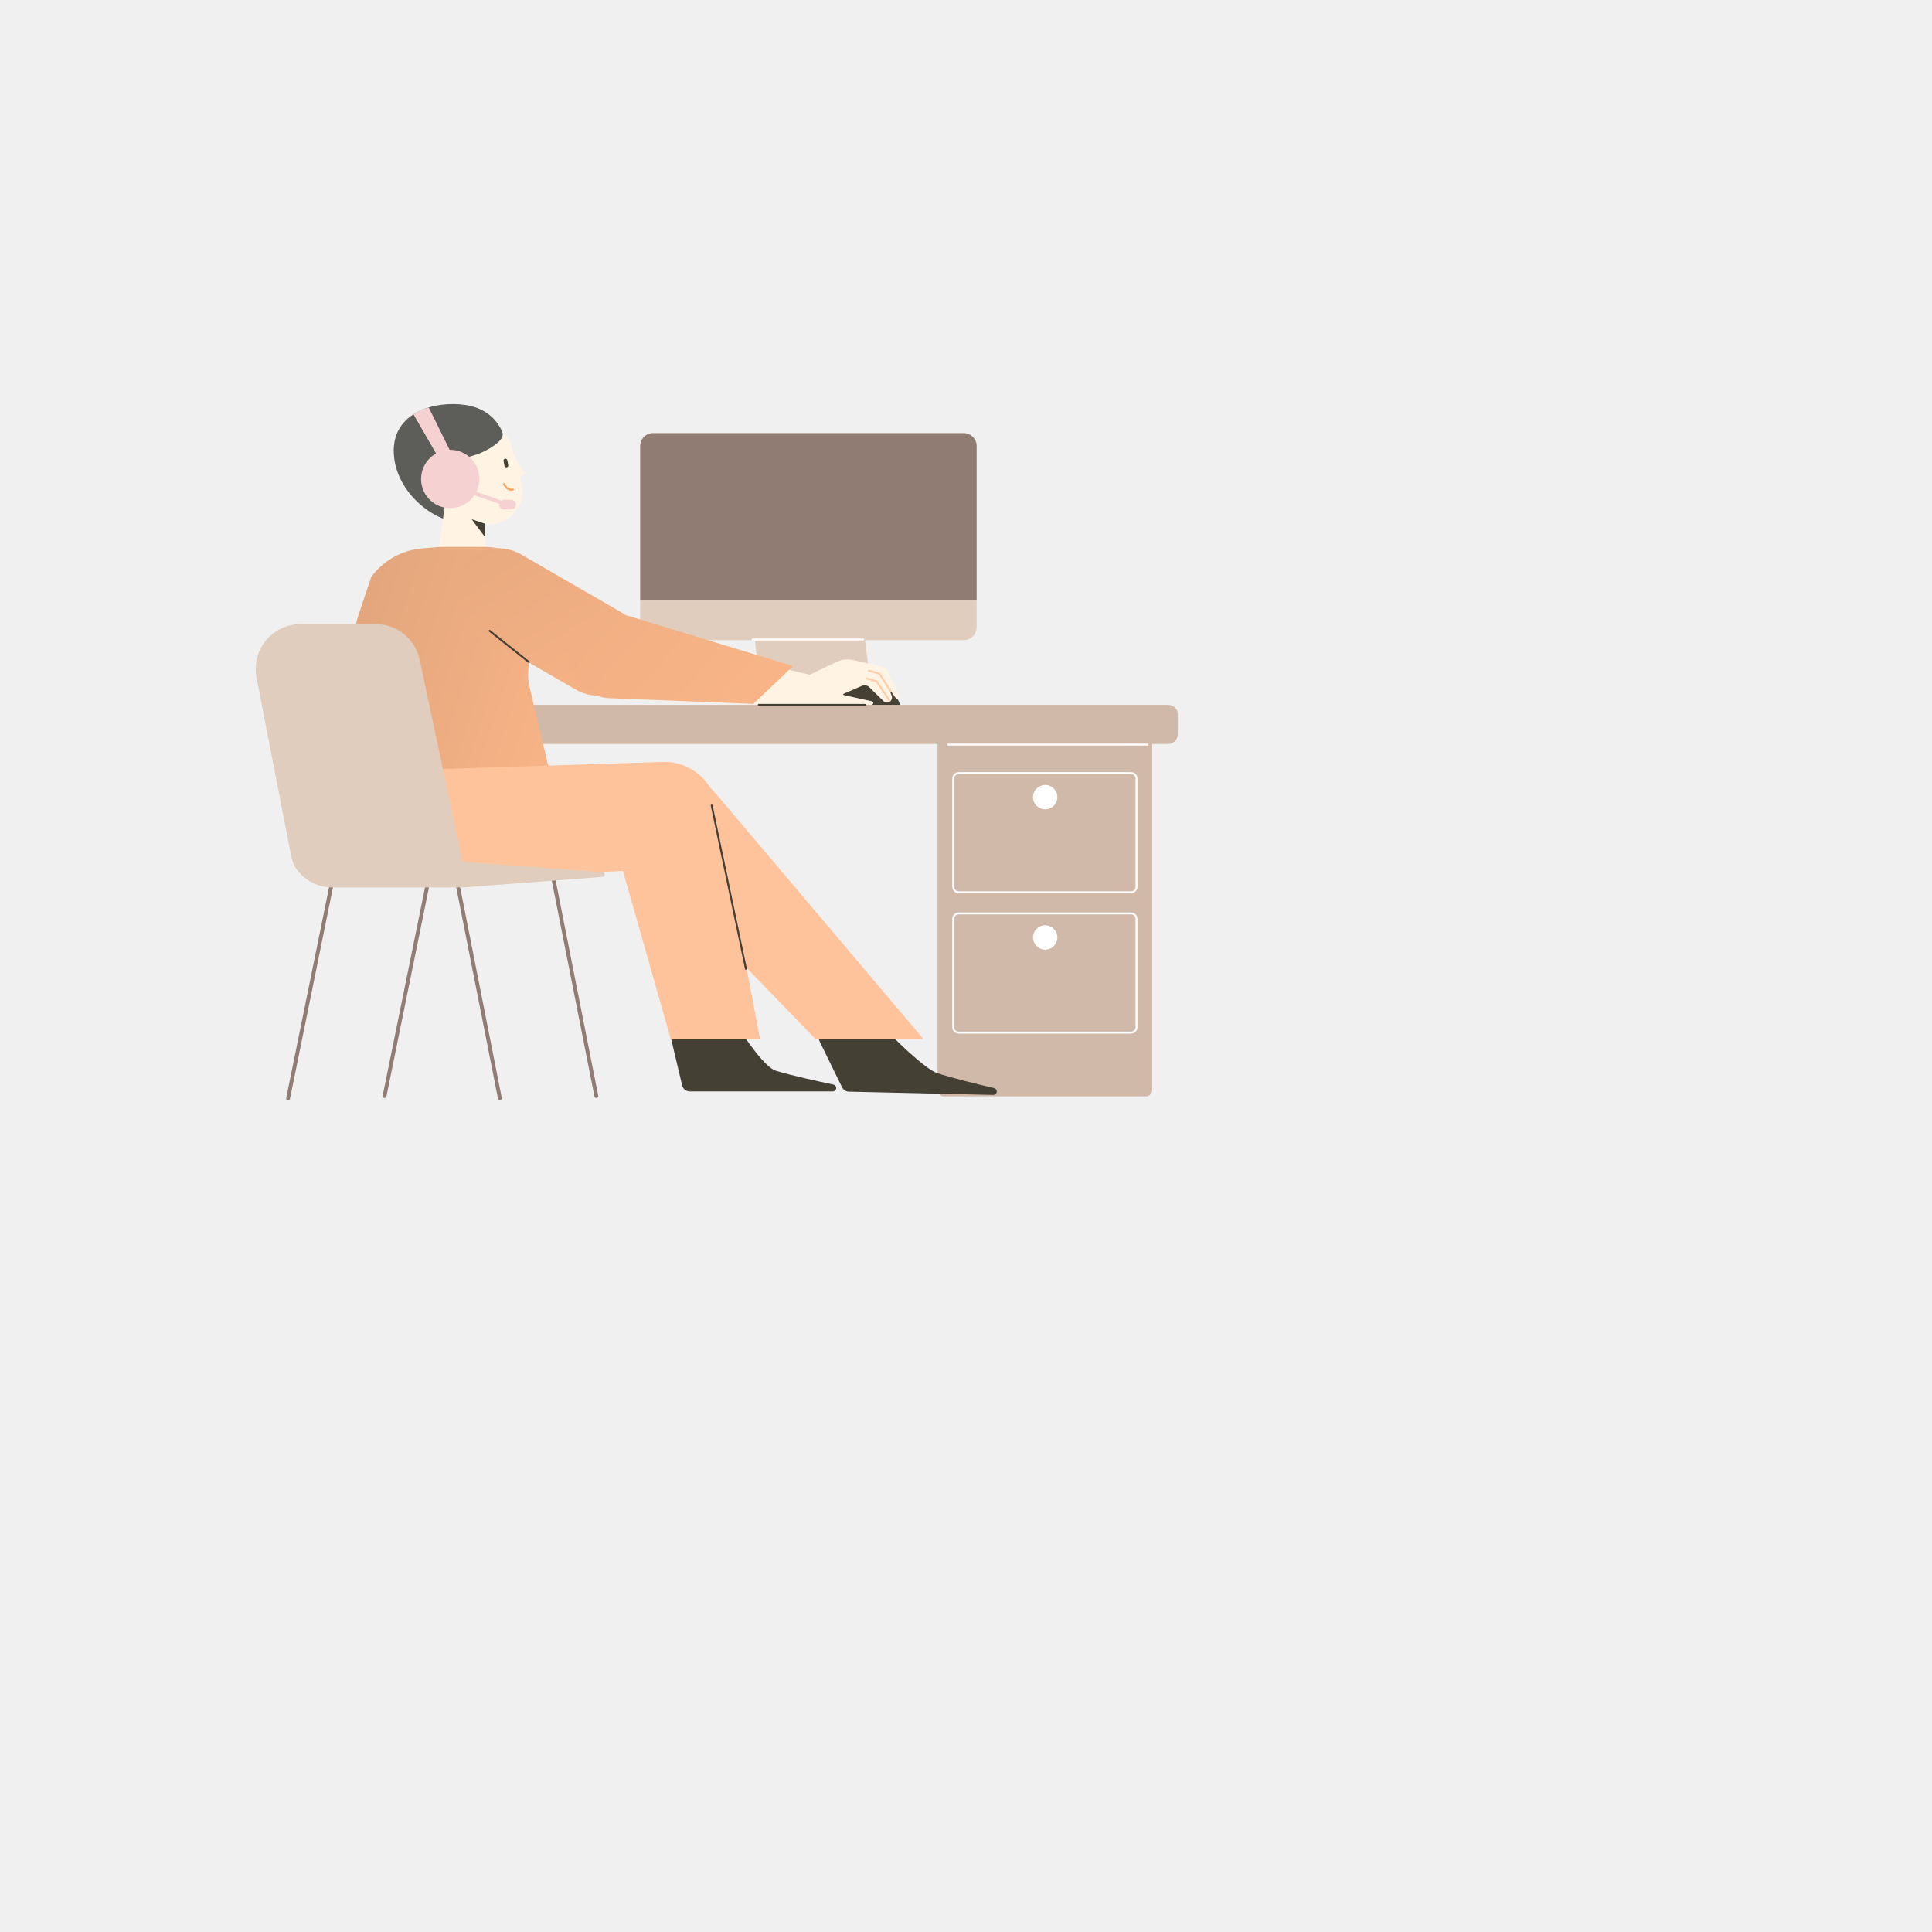
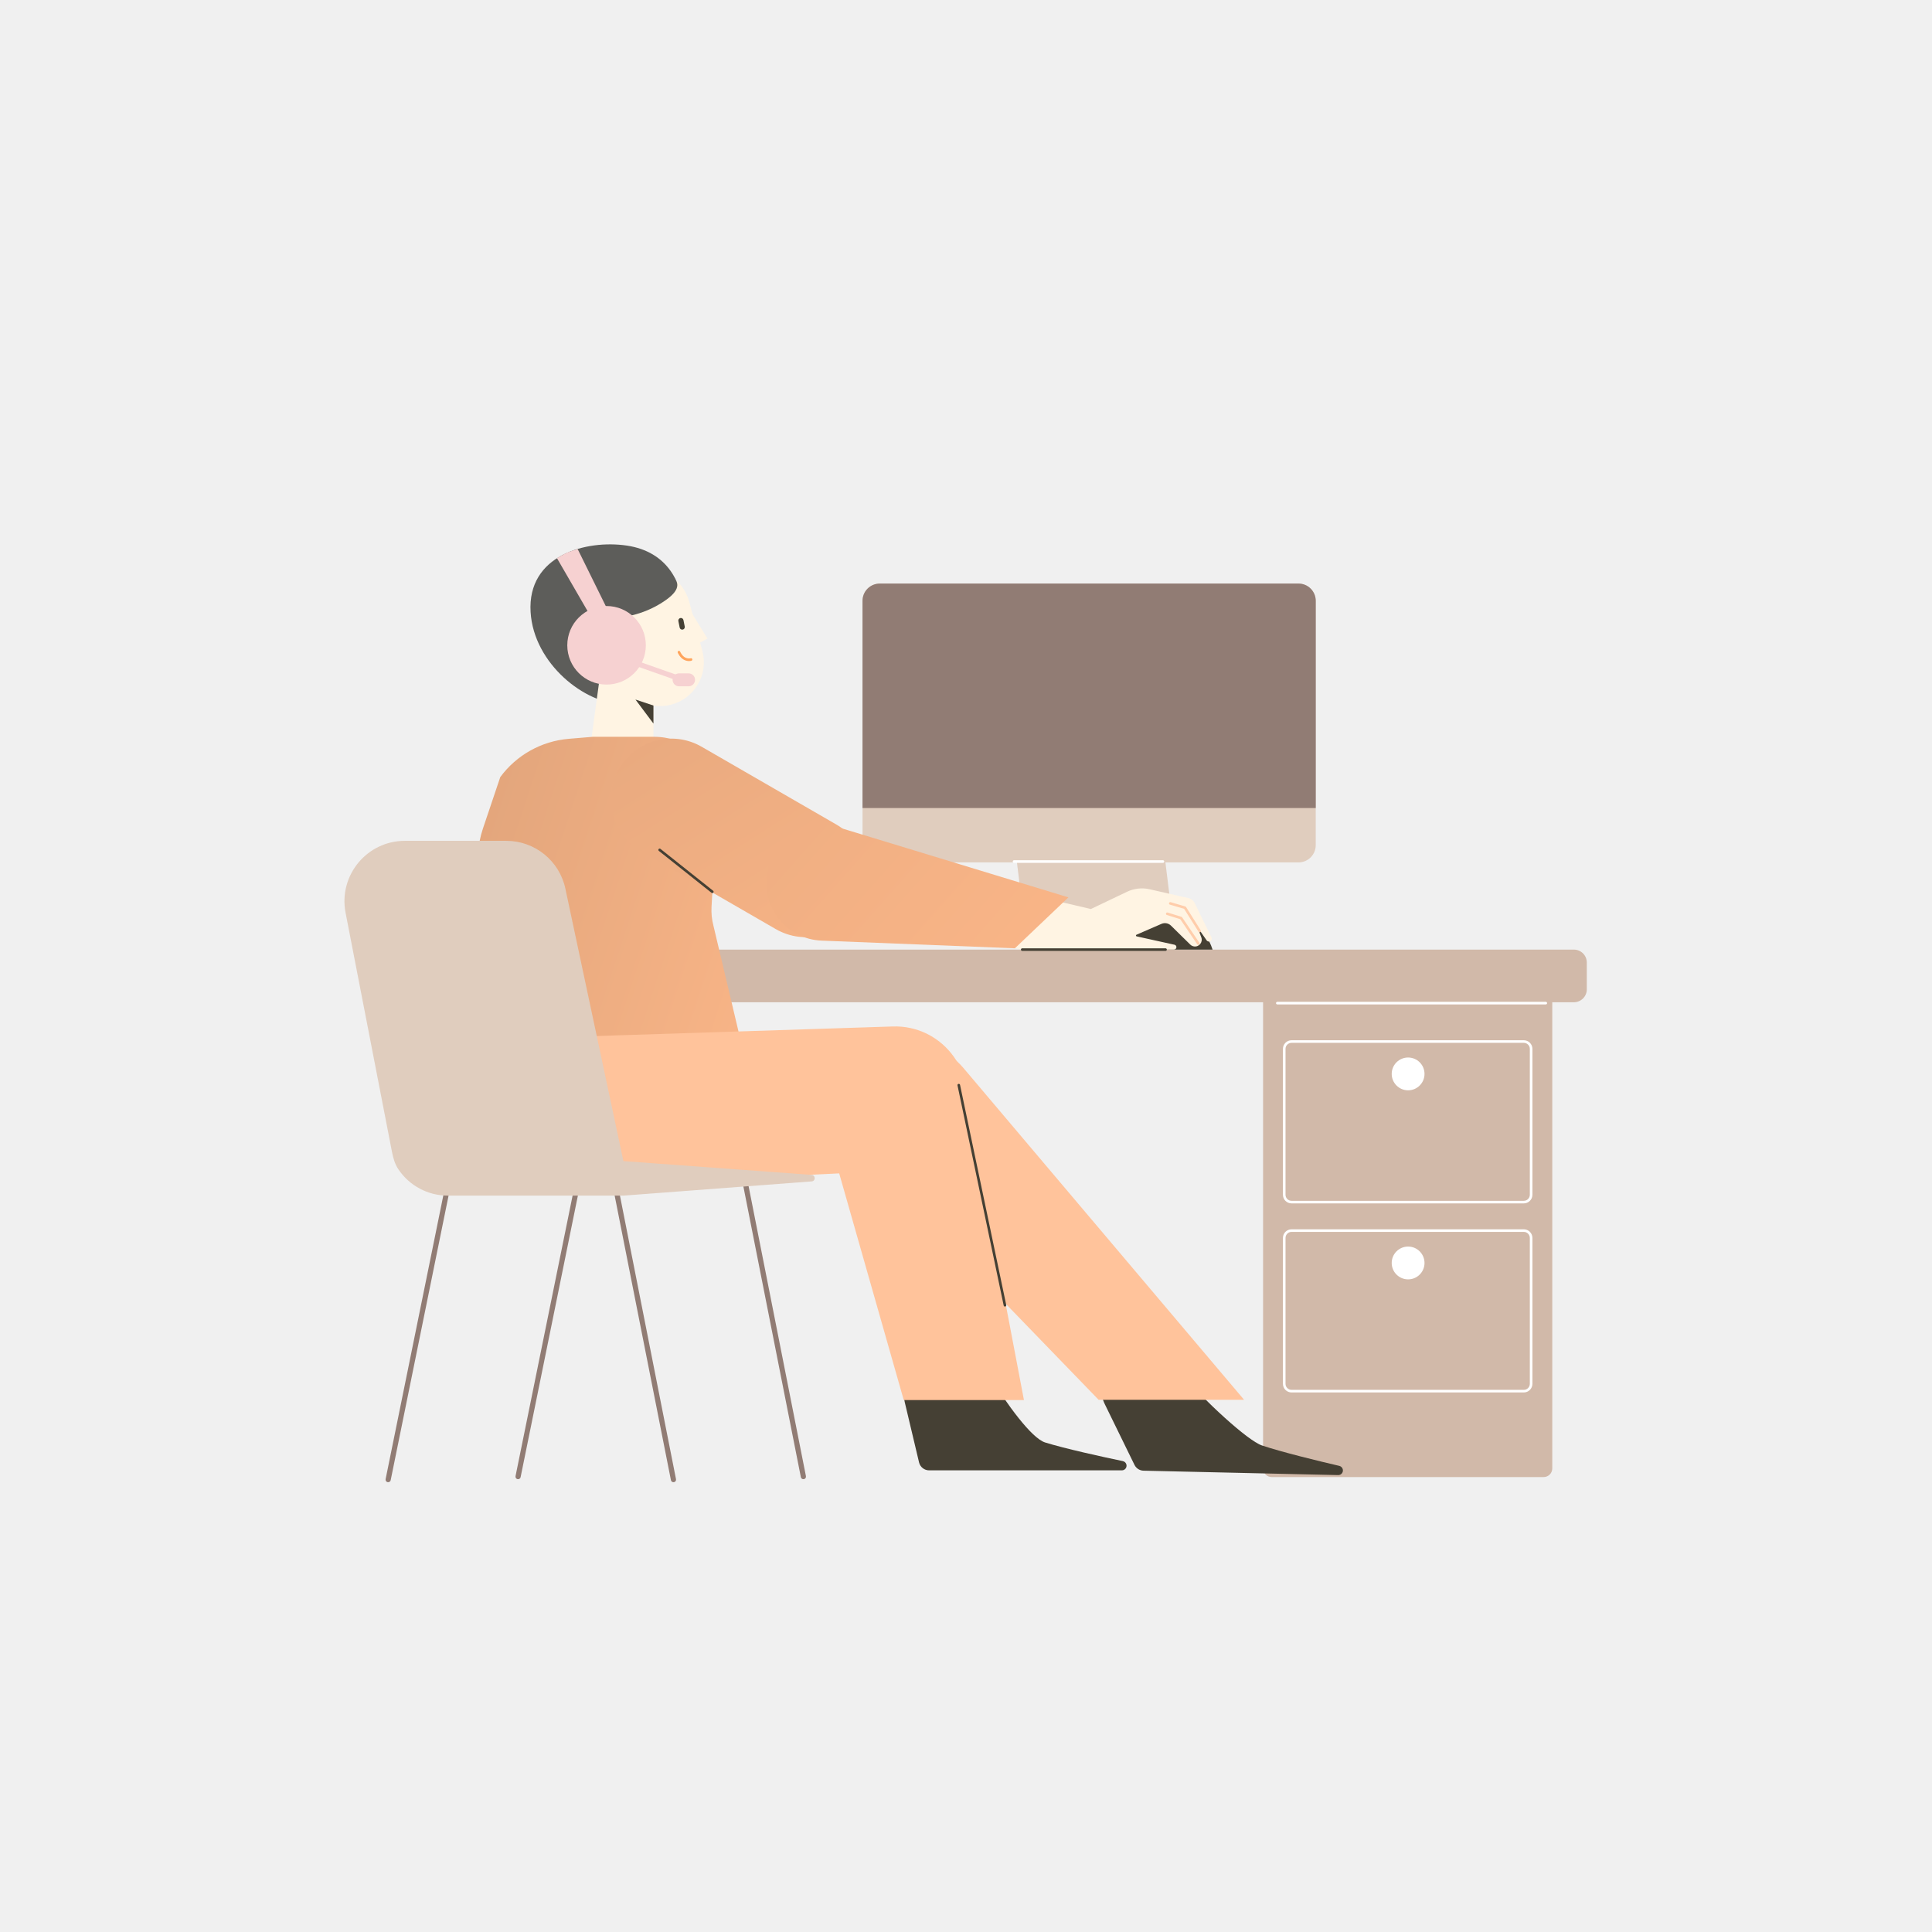
- <svg xmlns="http://www.w3.org/2000/svg" id="SvgjsSvg1001" width="388" height="388" version="1.1">
+ <svg xmlns="http://www.w3.org/2000/svg" id="SvgjsSvg1001" width="288" height="288" version="1.1">
  <defs id="SvgjsDefs1002" />
  <g id="SvgjsG1008">
    <svg fill="none" viewBox="0 0 2238 1678" width="288" height="288">
      <path fill="#d1b9a9" d="M1463.13 847H1798.13V1421C1798.13 1426.52 1793.65 1431 1788.13 1431H1473.13C1467.61 1431 1463.13 1426.52 1463.13 1421V847Z" class="colorA9B3D1 svgShape" />
      <path fill="#d1b9a9" d="M665.132 835C665.132 826.716 671.848 820 680.132 820H1823.13C1831.42 820 1838.13 826.716 1838.13 835V866C1838.13 874.284 1831.42 881 1823.13 881H680.132C671.848 881 665.132 874.284 665.132 866V835Z" class="colorA9B3D1 svgShape" />
      <path fill="#ffffff" fill-rule="evenodd" d="M1765.13 928H1496.13C1492.27 928 1489.13 931.134 1489.13 935V1104C1489.13 1107.87 1492.27 1111 1496.13 1111H1765.13C1769 1111 1772.13 1107.87 1772.13 1104V935C1772.13 931.134 1769 928 1765.13 928zM1496.13 925C1490.61 925 1486.13 929.477 1486.13 935V1104C1486.13 1109.52 1490.61 1114 1496.13 1114H1765.13C1770.65 1114 1775.13 1109.52 1775.13 1104V935C1775.13 929.477 1770.65 925 1765.13 925H1496.13zM1765.13 1147H1496.13C1492.27 1147 1489.13 1150.13 1489.13 1154V1323C1489.13 1326.87 1492.27 1330 1496.13 1330H1765.13C1769 1330 1772.13 1326.87 1772.13 1323V1154C1772.13 1150.13 1769 1147 1765.13 1147zM1496.13 1144C1490.61 1144 1486.13 1148.48 1486.13 1154V1323C1486.13 1328.52 1490.61 1333 1496.13 1333H1765.13C1770.65 1333 1775.13 1328.52 1775.13 1323V1154C1775.13 1148.48 1770.65 1144 1765.13 1144H1496.13zM1478.13 882C1478.13 881.172 1478.8 880.5 1479.63 880.5H1790.63C1791.46 880.5 1792.13 881.172 1792.13 882 1792.13 882.828 1791.46 883.5 1790.63 883.5H1479.63C1478.8 883.5 1478.13 882.828 1478.13 882z" clip-rule="evenodd" class="colorfff svgShape" />
      <path fill="#ffffff" d="M1650.13 964C1650.13 974.493 1641.63 983 1631.13 983 1620.64 983 1612.13 974.493 1612.13 964 1612.13 953.507 1620.64 945 1631.13 945 1641.63 945 1650.13 953.507 1650.13 964zM1650.13 1183C1650.13 1193.49 1641.63 1202 1631.13 1202 1620.64 1202 1612.13 1193.49 1612.13 1183 1612.13 1172.51 1620.64 1164 1631.13 1164 1641.63 1164 1650.13 1172.51 1650.13 1183z" class="colorfff svgShape" />
      <path fill="#e0cdbe" d="M1152.91 516.458C1151.44 504.528 1160.74 494 1172.76 494H1304.46C1314.55 494 1323.06 501.523 1324.3 511.542L1359.35 794.542C1360.83 806.472 1351.52 817 1339.5 817H1207.81C1197.71 817 1189.2 809.477 1187.96 799.458L1152.91 516.458Z" class="colorE6D589 svgShape" />
      <path fill="#e0cdbe" d="M999.132 416C999.132 404.954 1008.09 396 1019.13 396H1504.13C1515.18 396 1524.13 404.954 1524.13 416V699C1524.13 710.046 1515.18 719 1504.13 719H1019.13C1008.09 719 999.132 710.046 999.132 699V416Z" class="colorE6D589 svgShape" />
      <path stroke="#ffffff" stroke-linecap="round" stroke-width="3" d="M1174.63 718H1347.13" class="colorStrokefff svgStroke" />
      <path fill="#917c74" d="M999.132 416C999.132 404.954 1008.09 396 1019.13 396H1504.13C1515.18 396 1524.13 404.954 1524.13 416V656H999.132V416Z" class="colorD98CA8 svgShape" />
      <path fill="#454034" d="M1278.13 775H1342.85C1371.03 775 1395.99 793.18 1404.63 820H1278.13V775Z" class="color171625 svgShape" />
      <path fill="#5d5d5a" d="M614.631 429.001C618.268 488.999 677.868 535.5 720.718 535.5C763.568 535.5 792.131 476.756 792.131 435.927C792.131 395.098 773.131 359.001 726.131 352C679.131 345 610.631 363.001 614.631 429.001Z" class="color5B3D2B svgShape" />
      <path fill="#fff4e3" fill-rule="evenodd" d="M798.291 416.837C791.033 389.752 763.193 373.679 736.109 380.936C709.024 388.193 692.951 416.033 700.208 443.118L701.88 449.357C695.701 446.012 688.466 445.175 681.702 447.648C668.413 452.505 661.972 468.292 667.314 482.91C671.874 495.385 683.544 502.977 695.127 501.914L684.021 583.583C682.228 596.764 692.476 608.5 705.779 608.5H734.992C747.12 608.5 756.951 598.669 756.951 586.541V537.364C763.676 538.388 770.718 538.069 777.71 536.196C804.795 528.939 820.869 501.099 813.611 474.014L798.291 416.837Z" clip-rule="evenodd" class="colorF9E0CE svgShape" />
      <path stroke="#f1c6a9" stroke-linecap="round" stroke-linejoin="round" stroke-width="3" d="M702.42 486.675C702.42 486.675 701.876 478.056 698.614 472.157M684.024 464.473C684.024 464.473 691.703 465.43 695.442 468.279C696.713 469.247 697.757 470.609 698.614 472.157M698.614 472.157C698.614 472.157 692.349 470.619 688.464 471.451C686.394 471.894 683.389 473.354 683.389 473.354" class="colorStrokeF1BFA9 svgStroke" />
      <path fill="#454034" fill-rule="evenodd" d="M788.162 435.913C786.538 436.238 785.484 437.819 785.809 439.443L787.311 446.956C787.636 448.58 789.217 449.634 790.841 449.309C792.466 448.984 793.52 447.403 793.195 445.779L791.692 438.267C791.367 436.642 789.787 435.588 788.162 435.913Z" clip-rule="evenodd" class="color171625 svgShape" />
      <path fill="#ffa45c" fill-rule="evenodd" d="M785.881 474.075C785.121 474.404 784.771 475.287 785.1 476.047L786.477 475.452C785.1 476.047 785.1 476.047 785.1 476.047L785.102 476.051L785.105 476.057L785.112 476.074C785.118 476.088 785.127 476.107 785.138 476.131C785.159 476.179 785.19 476.246 785.23 476.33C785.31 476.499 785.427 476.736 785.579 477.025C785.884 477.602 786.335 478.393 786.927 479.256C788.09 480.953 789.89 483.068 792.306 484.3C794.645 485.492 796.769 485.783 798.329 485.764C799.107 485.755 799.744 485.669 800.197 485.582C800.424 485.538 800.607 485.494 800.739 485.458C800.805 485.44 800.858 485.424 800.899 485.412C800.92 485.406 800.937 485.4 800.95 485.396L800.969 485.39L800.976 485.388L800.979 485.387L800.98 485.386C800.98 485.386 800.982 485.386 800.5 483.965L800.982 485.386C801.766 485.119 802.186 484.268 801.92 483.483C801.654 482.699 800.803 482.279 800.019 482.544L800.02 482.544L800.022 482.543L800.026 482.542L800.029 482.541C800.029 482.541 800.028 482.541 800.023 482.543C800.013 482.546 799.991 482.552 799.958 482.561C799.891 482.579 799.781 482.607 799.63 482.636C799.329 482.694 798.871 482.757 798.294 482.764C797.143 482.778 795.512 482.567 793.669 481.627C791.903 480.727 790.448 479.086 789.401 477.56C788.888 476.812 788.496 476.124 788.233 475.626C788.102 475.377 788.004 475.177 787.94 475.043C787.908 474.976 787.885 474.926 787.871 474.894L787.855 474.86L787.853 474.856L787.853 474.855C787.524 474.095 786.641 473.746 785.881 474.075Z" clip-rule="evenodd" class="colorDB3915 svgShape" />
      <path fill="#fff4e3" d="M819.531 459.716L800.867 429.34L806.722 466.669L819.531 459.716Z" class="colorF9E0CE svgShape" />
      <path fill="#454034" d="M736.089 530.349L756.949 537.302V558.163L736.089 530.349Z" class="color171625 svgShape" />
      <path fill="#5d5d5a" d="M764.634 419.458C786.885 405.991 789.18 396.091 778.175 386.521C769.757 379.201 731.331 368.589 706.81 381.032C690.142 389.49 682.656 398.232 682.656 398.232C682.656 398.232 690.342 436.293 694.733 442.515C699.125 448.737 716.313 457.99 726.207 471.793C726.207 448.737 716.985 446.468 716.692 440.319C716.326 432.634 736.82 436.293 764.634 419.458Z" class="color5B3D2B svgShape" />
      <path fill="url(#a)" d="M559.391 679.874C556.233 689.249 554.353 699.006 553.803 708.883L541.632 927.5L855.632 915.5L826.384 792.077C824.56 785.068 823.835 777.819 824.235 770.588L830.881 650.383C833.19 608.626 799.952 573.5 758.132 573.5H686.632L658.843 575.831C627.251 578.48 598.338 594.632 579.517 620.144L559.391 679.874Z" />
      <path fill="url(#b)" d="M717.132 610.623C736.463 577.142 779.275 565.67 812.756 585L968.638 674.999C1002.12 694.329 1013.59 737.142 994.26 770.623C974.93 804.104 932.118 815.575 898.637 796.245L742.755 706.246C709.273 686.916 697.802 644.104 717.132 610.623Z" />
      <path fill="#fff4e3" d="M1263.63 773L1214.63 761.5L1195.51 758.603C1187.18 757.341 1178.95 761.431 1174.94 768.832L1163.72 789.484C1157.11 801.659 1164.58 816.707 1178.27 818.8L1186.13 820H1359.88C1362.59 820 1363.78 816.577 1361.64 814.903C1361.31 814.638 1360.92 814.452 1360.5 814.36L1316.64 804.666C1315.7 804.457 1315.57 803.158 1316.46 802.772L1345.45 790.186C1349.19 788.563 1353.53 789.37 1356.44 792.226L1378.76 814.157C1379.97 815.353 1381.55 816.119 1383.24 816.337C1389.09 817.092 1393.64 811.351 1391.57 805.829L1387.13 794L1397.75 809.294C1398.79 810.787 1400.84 811.153 1402.33 810.111C1403.66 809.184 1404.11 807.43 1403.4 805.978L1383.73 765.791C1382.4 763.077 1379.92 761.11 1376.98 760.437L1331.7 750.099C1322.91 748.092 1313.71 749.112 1305.57 752.993L1263.63 773Z" class="colorF9E0CE svgShape" />
      <path fill="#454034" fill-rule="evenodd" d="M1182.63 820C1182.63 819.172 1183.3 818.5 1184.13 818.5H1350.13C1350.96 818.5 1351.63 819.172 1351.63 820C1351.63 820.828 1350.96 821.5 1350.13 821.5H1184.13C1183.3 821.5 1182.63 820.828 1182.63 820Z" clip-rule="evenodd" class="color171625 svgShape" />
      <path fill="#ffcdab" fill-rule="evenodd" d="M1354.19 766.077C1354.43 765.282 1355.26 764.828 1356.06 765.061L1373.06 770.061C1373.41 770.164 1373.71 770.392 1373.9 770.701L1390.9 797.701C1391.34 798.402 1391.13 799.328 1390.43 799.77C1389.73 800.211 1388.8 800.001 1388.36 799.3L1371.67 772.779L1355.21 767.939C1354.41 767.706 1353.96 766.872 1354.19 766.077ZM1350.7 778.053C1350.95 777.262 1351.79 776.822 1352.58 777.069L1368.58 782.069C1368.9 782.17 1369.18 782.378 1369.37 782.659L1389.37 812.159C1389.84 812.844 1389.66 813.777 1388.97 814.242C1388.29 814.707 1387.36 814.528 1386.89 813.842L1367.18 784.776L1351.68 779.932C1350.89 779.685 1350.45 778.844 1350.7 778.053Z" clip-rule="evenodd" class="colorF1BFA9 svgShape" />
      <path fill="url(#c)" d="M888.606 731.962C895.245 692.236 935.307 667.409 973.837 679.146L1237.63 759.5L1175.63 818.5L951.753 809.61C911.62 808.017 881.986 771.577 888.606 731.962Z" />
      <path fill="#454034" fill-rule="evenodd" d="M762.958 703.567C763.473 702.918 764.417 702.81 765.065 703.326L826.065 751.826C826.714 752.342 826.822 753.285 826.306 753.934C825.79 754.582 824.847 754.69 824.198 754.174L763.198 705.674C762.55 705.159 762.442 704.215 762.958 703.567Z" clip-rule="evenodd" class="color171625 svgShape" />
      <path fill="#454034" d="M1461.87 1394.41C1444.97 1388.69 1395.15 1342.44 1366.44 1309.44C1353.02 1294 1331.23 1283.19 1311.04 1286.43C1283.06 1290.92 1267.37 1321.16 1279.81 1346.62L1314.17 1416.89C1316.14 1420.93 1320.19 1423.52 1324.68 1423.62L1550.1 1428.73C1553.52 1428.81 1556.16 1425.71 1555.53 1422.34C1555.14 1420.22 1553.54 1418.54 1551.44 1418.05C1528.7 1412.8 1483.9 1401.87 1461.87 1394.41Z" class="color171625 svgShape" />
      <path fill="#ffc39b" d="M984.961 978.073C1006.78 923.999 1078.27 912.513 1115.92 957.031L1441.13 1341.5H1272.63L1001.13 1060.91C979.846 1038.92 973.511 1006.45 984.961 978.073Z" class="colorFFB99B svgShape" />
      <path fill="#ffc39b" d="M543.924 1013.1C541.574 964.668 579.355 923.707 627.814 922.145L1034.17 909.045C1089.4 907.264 1131.09 958.682 1117.94 1012.36C1109.14 1048.24 1077.8 1074.07 1040.9 1075.86L634.818 1095.57C586.943 1097.9 546.248 1060.97 543.924 1013.1Z" class="colorFFB99B svgShape" />
      <path fill="#454034" d="M1210.6 1390.92C1194.75 1385.95 1165.64 1345.63 1146.07 1313.55C1133.94 1293.67 1110.41 1281.19 1087.51 1285.4L1086.04 1285.67C1058.99 1290.63 1041.63 1317.25 1047.99 1344L1064.61 1414C1065.9 1419.41 1070.73 1423.23 1076.29 1423.23L1299.58 1423.23C1303.01 1423.23 1305.58 1420.08 1304.87 1416.72C1304.43 1414.61 1302.8 1412.97 1300.68 1412.53C1277.83 1407.79 1232.79 1397.88 1210.6 1390.92Z" class="color171625 svgShape" />
      <path fill="#ffc39b" d="M1013.19 913.305C1060.15 900.721 1107.91 930.696 1117 978.46L1186.13 1341.83H1046.9L954.398 1017C941.608 972.081 968.079 925.392 1013.19 913.305Z" class="colorFFB99B svgShape" />
      <path fill="#454034" fill-rule="evenodd" d="M1110.32 975.532C1111.13 975.362 1111.93 975.882 1112.1 976.692L1165.6 1231.69C1165.77 1232.5 1165.25 1233.3 1164.44 1233.47C1163.63 1233.64 1162.83 1233.12 1162.66 1232.31L1109.16 977.308C1108.99 976.498 1109.51 975.702 1110.32 975.532Z" clip-rule="evenodd" class="color171625 svgShape" />
      <path fill="#f6d1d1" d="M645.132 366.5L691.132 446L706.132 431L669.132 356C669.132 356 659.915 358.553 654.132 361.5C650.701 363.249 645.132 366.5 645.132 366.5Z" class="color97F7F5 svgShape" />
      <path fill="#f6d1d1" fill-rule="evenodd" d="M710.302 479.003C710.852 477.44 712.566 476.62 714.128 477.17L793.628 505.17C795.191 505.721 796.012 507.434 795.461 508.996C794.911 510.559 793.198 511.38 791.635 510.829L712.135 482.829C710.572 482.279 709.752 480.566 710.302 479.003Z" clip-rule="evenodd" class="color97F7F5 svgShape" />
      <path fill="#f6d1d1" d="M748.132 467.5C748.132 492.629 727.761 513 702.632 513C677.503 513 657.132 492.629 657.132 467.5C657.132 442.371 677.503 422 702.632 422C727.761 422 748.132 442.371 748.132 467.5Z" class="color97F7F5 svgShape" />
      <path fill="#917c74" fill-rule="evenodd" d="M518.68 1079.5H713.096L783.074 1433.42C783.396 1435.04 782.339 1436.62 780.713 1436.94C779.088 1437.26 777.51 1436.21 777.188 1434.58L708.167 1085.5H523.583L452.571 1434.6C452.241 1436.22 450.657 1437.27 449.033 1436.94C447.41 1436.61 446.361 1435.03 446.692 1433.4L518.68 1079.5Z" clip-rule="evenodd" class="colorD98CA8 svgShape" />
      <path fill="#917c74" fill-rule="evenodd" d="M669.18 1076H863.596L933.574 1429.92C933.896 1431.54 932.839 1433.12 931.213 1433.44C929.588 1433.76 928.01 1432.71 927.688 1431.08L858.667 1082H674.083L603.071 1431.1C602.741 1432.72 601.157 1433.77 599.533 1433.44C597.91 1433.11 596.861 1431.53 597.192 1429.9L669.18 1076Z" clip-rule="evenodd" class="colorD98CA8 svgShape" />
      <path fill="#e0cdbe" d="M400.305 777.336L454.051 1054.28C455.433 1061.4 457.435 1068.49 461.48 1074.51C474.148 1093.37 495.514 1105 518.703 1105H722.132L940.632 1088.5C945.073 1087.68 944.63 1081.18 940.118 1080.97L722.132 1065L654.933 749.421C648.051 717.104 619.509 694 586.468 694H469.023C425.012 694 391.92 734.132 400.305 777.336Z" class="colorE6D589 svgShape" />
      <path fill="#f6d1d1" d="M779.132 507.5C779.132 503.358 782.49 500 786.632 500H797.632C801.774 500 805.132 503.358 805.132 507.5C805.132 511.642 801.774 515 797.632 515H786.632C782.49 515 779.132 511.642 779.132 507.5Z" class="color97F7F5 svgShape" />
      <defs>
        <linearGradient id="a" x1="542.132" x2="1087.02" y1="478" y2="657.461" gradientUnits="userSpaceOnUse">
          <stop stop-color="#dfa37a" class="stopColor7AAEDF svgShape" />
          <stop offset="1" stop-color="#ffb98a" class="stopColor958AFF svgShape" />
        </linearGradient>
        <linearGradient id="b" x1="569.632" x2="1005.46" y1="379" y2="1066.02" gradientUnits="userSpaceOnUse">
          <stop stop-color="#dfa37a" class="stopColor7AAEDF svgShape" />
          <stop offset="1" stop-color="#ffb98a" class="stopColor958AFF svgShape" />
        </linearGradient>
        <linearGradient id="c" x1="443.632" x2="1326.5" y1="246" y2="1028.78" gradientUnits="userSpaceOnUse">
          <stop stop-color="#dfa37a" class="stopColor7AAEDF svgShape" />
          <stop offset="1" stop-color="#ffb98a" class="stopColor958AFF svgShape" />
        </linearGradient>
      </defs>
    </svg>
  </g>
</svg>
